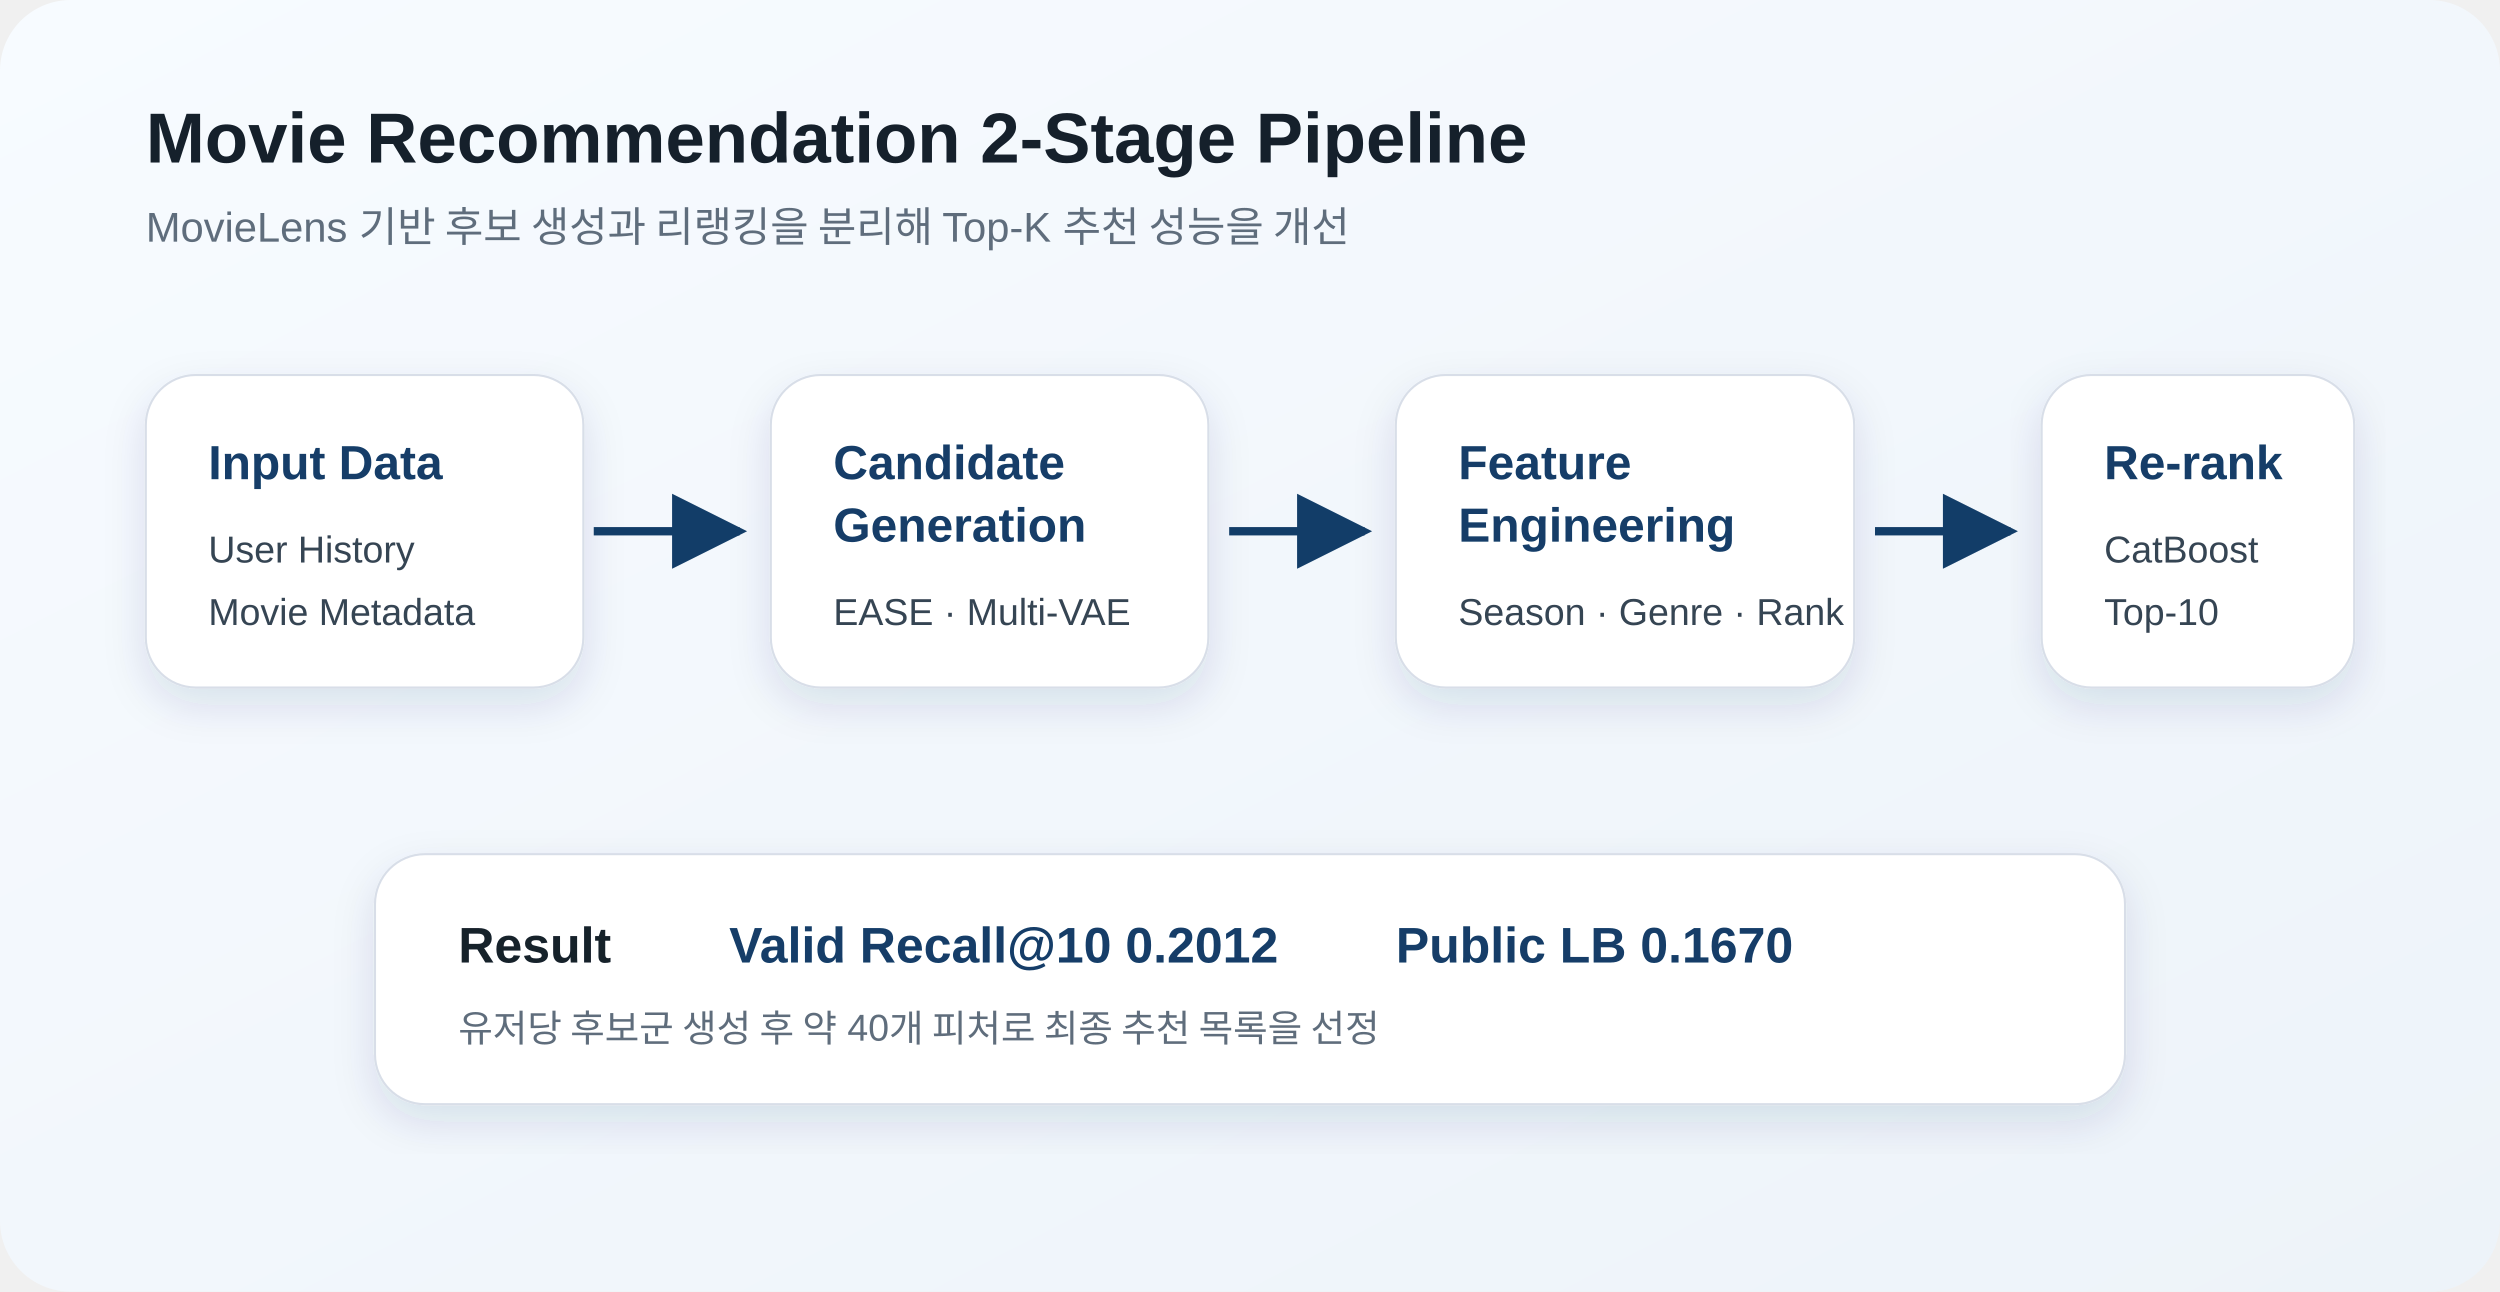
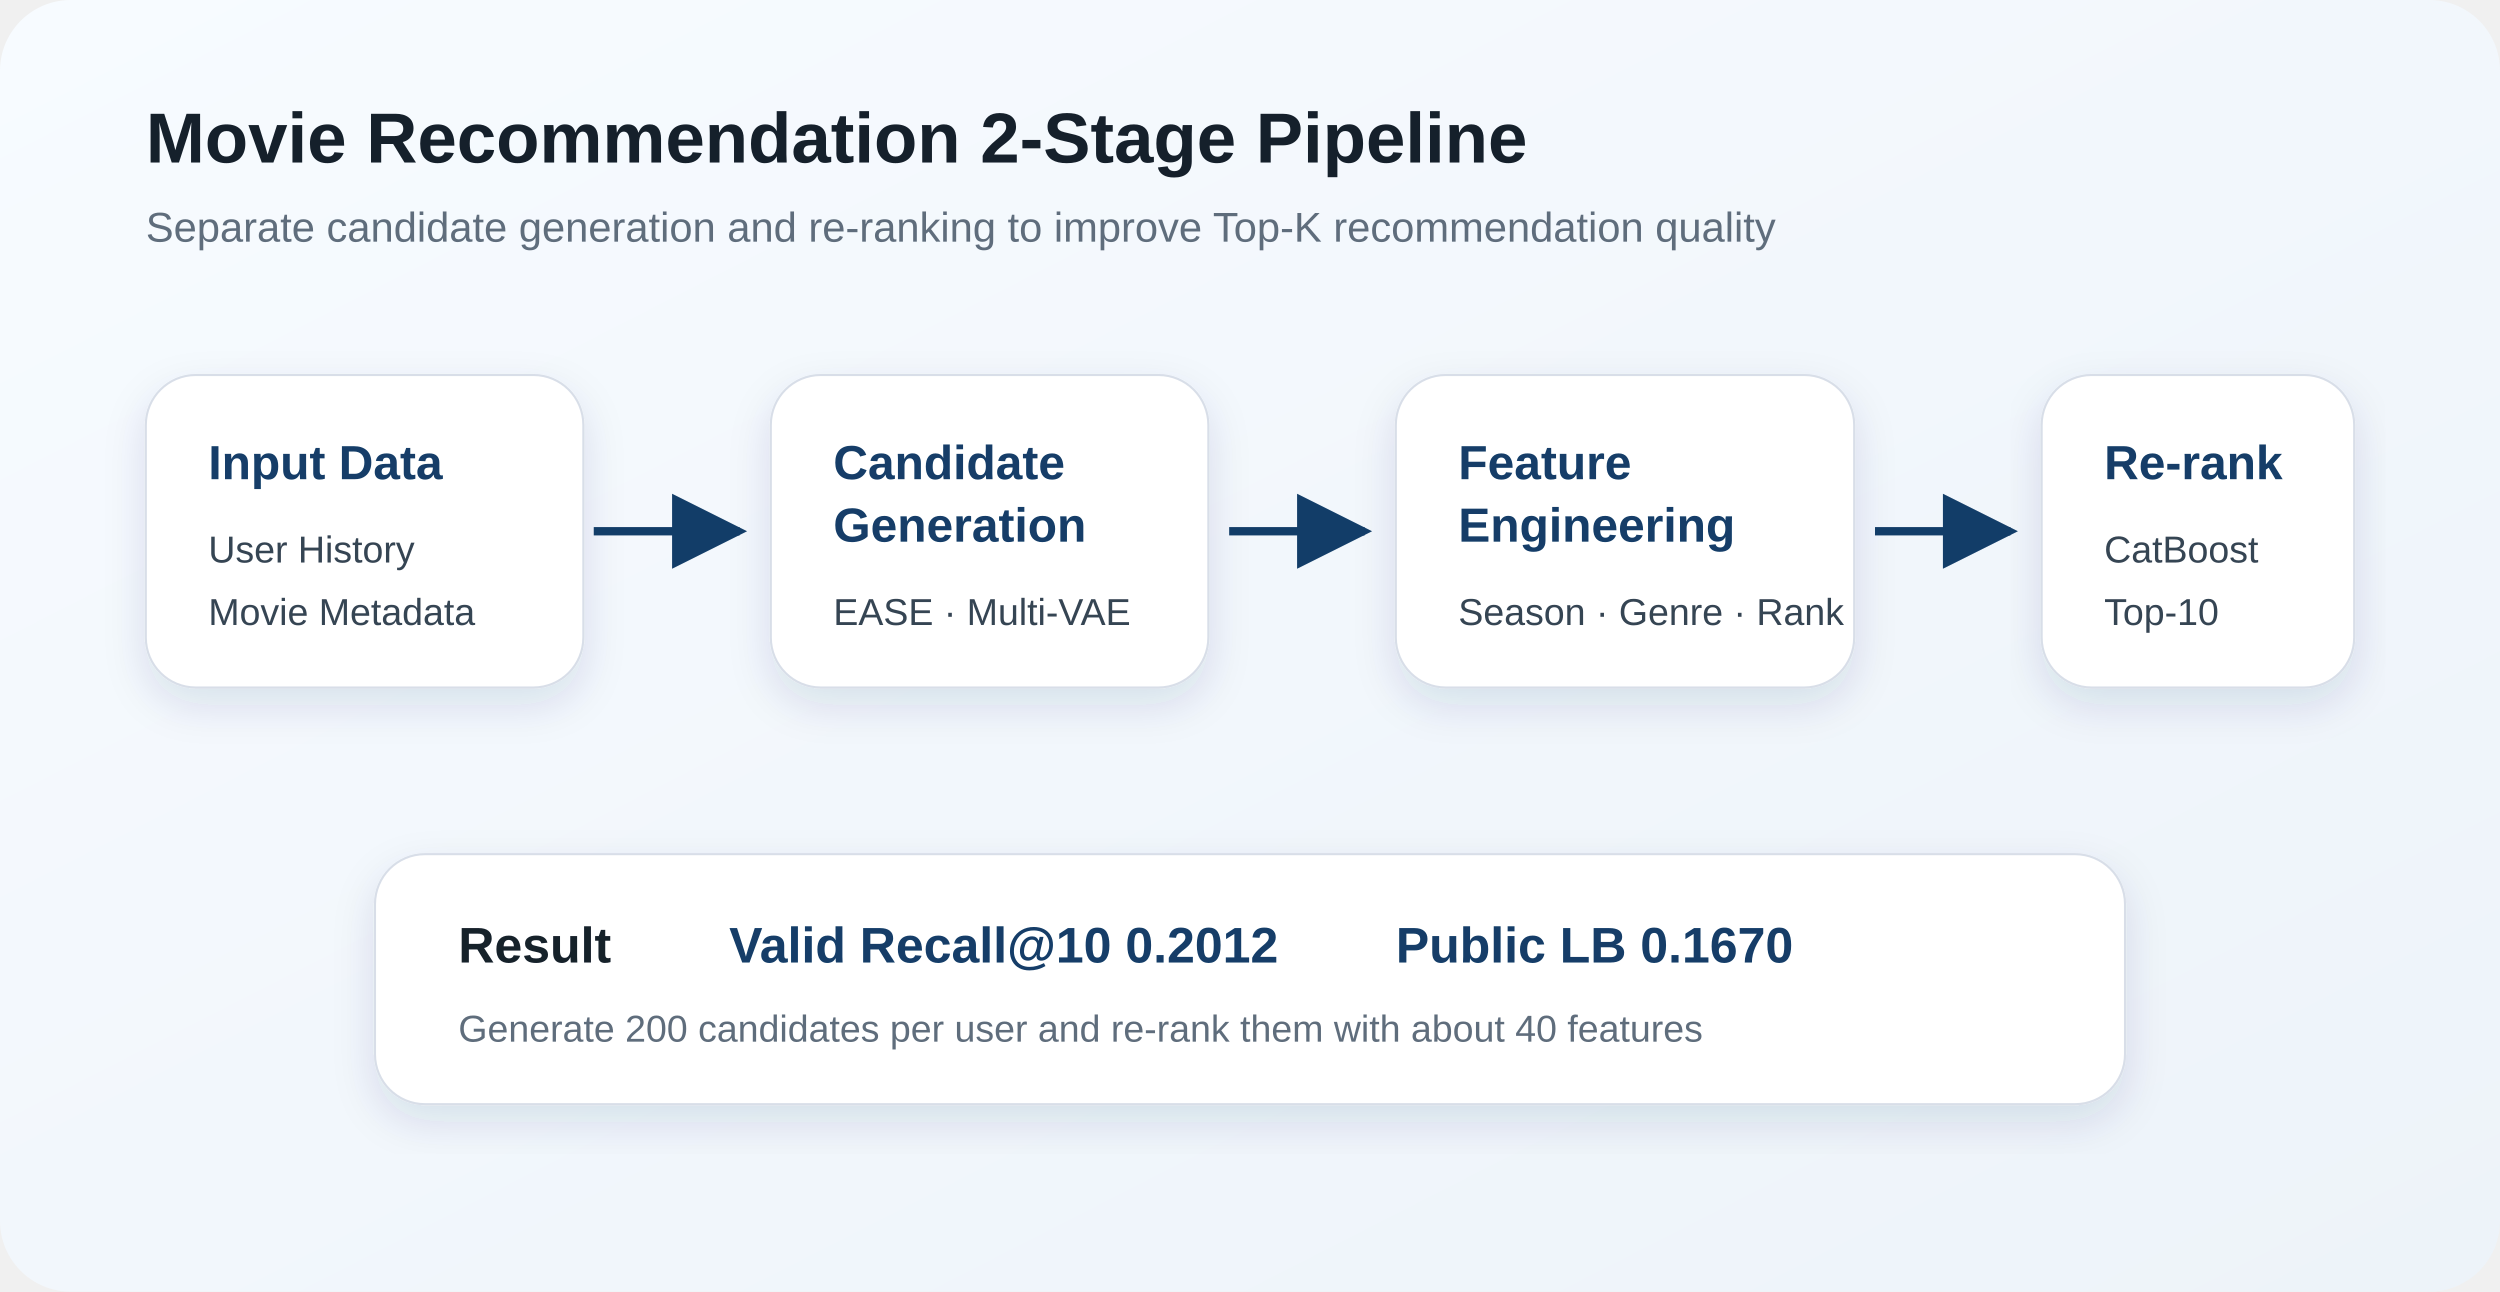
<svg xmlns="http://www.w3.org/2000/svg" width="1200" height="620" viewBox="0 0 1200 620">
  <defs>
    <linearGradient id="bg" x1="0" y1="0" x2="1" y2="1">
      <stop offset="0" stop-color="#f7fbff" />
      <stop offset="1" stop-color="#edf3f9" />
    </linearGradient>
    <filter id="shadow" x="-10%" y="-20%" width="120%" height="140%">
      <feDropShadow dx="0" dy="8" stdDeviation="10" flood-color="#123d68" flood-opacity="0.12" />
    </filter>
    <marker id="arrow" viewBox="0 0 10 10" refX="9" refY="5" markerWidth="9" markerHeight="9" orient="auto-start-reverse">
      <path d="M 0 0 L 10 5 L 0 10 z" fill="#123d68" />
    </marker>
  </defs>
  <rect width="1200" height="620" rx="34" fill="url(#bg)" />
  <text x="70" y="78" font-family="Arial, sans-serif" font-size="34" font-weight="700" fill="#15202b">Movie Recommendation 2-Stage Pipeline</text>
-   <text x="70" y="116" font-family="Arial, sans-serif" font-size="20" fill="#5f6d7c">MovieLens 기반 후보 생성과 리랭킹을 분리해 Top-K 추천 성능을 개선</text>
+   <text x="70" y="116" font-family="Arial, sans-serif" font-size="20" fill="#5f6d7c">Separate candidate generation and re-ranking to improve Top-K recommendation quality</text>
  <g filter="url(#shadow)">
    <rect x="70" y="180" width="210" height="150" rx="24" fill="#ffffff" stroke="#d8dee8" />
    <text x="100" y="230" font-family="Arial, sans-serif" font-size="23" font-weight="700" fill="#123d68">Input Data</text>
    <text x="100" y="270" font-family="Arial, sans-serif" font-size="18" fill="#364453">User History</text>
    <text x="100" y="300" font-family="Arial, sans-serif" font-size="18" fill="#364453">Movie Metadata</text>
  </g>
  <g filter="url(#shadow)">
    <rect x="370" y="180" width="210" height="150" rx="24" fill="#ffffff" stroke="#d8dee8" />
    <text x="400" y="230" font-family="Arial, sans-serif" font-size="23" font-weight="700" fill="#123d68">Candidate</text>
    <text x="400" y="260" font-family="Arial, sans-serif" font-size="23" font-weight="700" fill="#123d68">Generation</text>
    <text x="400" y="300" font-family="Arial, sans-serif" font-size="18" fill="#364453">EASE · Multi-VAE</text>
  </g>
  <g filter="url(#shadow)">
    <rect x="670" y="180" width="220" height="150" rx="24" fill="#ffffff" stroke="#d8dee8" />
    <text x="700" y="230" font-family="Arial, sans-serif" font-size="23" font-weight="700" fill="#123d68">Feature</text>
    <text x="700" y="260" font-family="Arial, sans-serif" font-size="23" font-weight="700" fill="#123d68">Engineering</text>
    <text x="700" y="300" font-family="Arial, sans-serif" font-size="18" fill="#364453">Season · Genre · Rank</text>
  </g>
  <g filter="url(#shadow)">
    <rect x="980" y="180" width="150" height="150" rx="24" fill="#ffffff" stroke="#d8dee8" />
    <text x="1010" y="230" font-family="Arial, sans-serif" font-size="23" font-weight="700" fill="#123d68">Re-rank</text>
    <text x="1010" y="270" font-family="Arial, sans-serif" font-size="18" fill="#364453">CatBoost</text>
    <text x="1010" y="300" font-family="Arial, sans-serif" font-size="18" fill="#364453">Top-10</text>
  </g>
  <path d="M 285 255 L 355 255" stroke="#123d68" stroke-width="4" marker-end="url(#arrow)" />
  <path d="M 590 255 L 655 255" stroke="#123d68" stroke-width="4" marker-end="url(#arrow)" />
  <path d="M 900 255 L 965 255" stroke="#123d68" stroke-width="4" marker-end="url(#arrow)" />
  <g filter="url(#shadow)">
    <rect x="180" y="410" width="840" height="120" rx="24" fill="#ffffff" stroke="#d8dee8" />
    <text x="220" y="462" font-family="Arial, sans-serif" font-size="24" font-weight="700" fill="#15202b">Result</text>
    <text x="350" y="462" font-family="Arial, sans-serif" font-size="24" font-weight="700" fill="#123d68">Valid Recall@10 0.2012</text>
    <text x="670" y="462" font-family="Arial, sans-serif" font-size="24" font-weight="700" fill="#123d68">Public LB 0.1670</text>
-     <text x="220" y="500" font-family="Arial, sans-serif" font-size="18" fill="#5f6d7c">유저당 후보군 생성 후 약 40개 피처로 최종 추천 목록을 선정</text>
+     <text x="220" y="500" font-family="Arial, sans-serif" font-size="18" fill="#5f6d7c">Generate 200 candidates per user and re-rank them with about 40 features</text>
  </g>
</svg>
